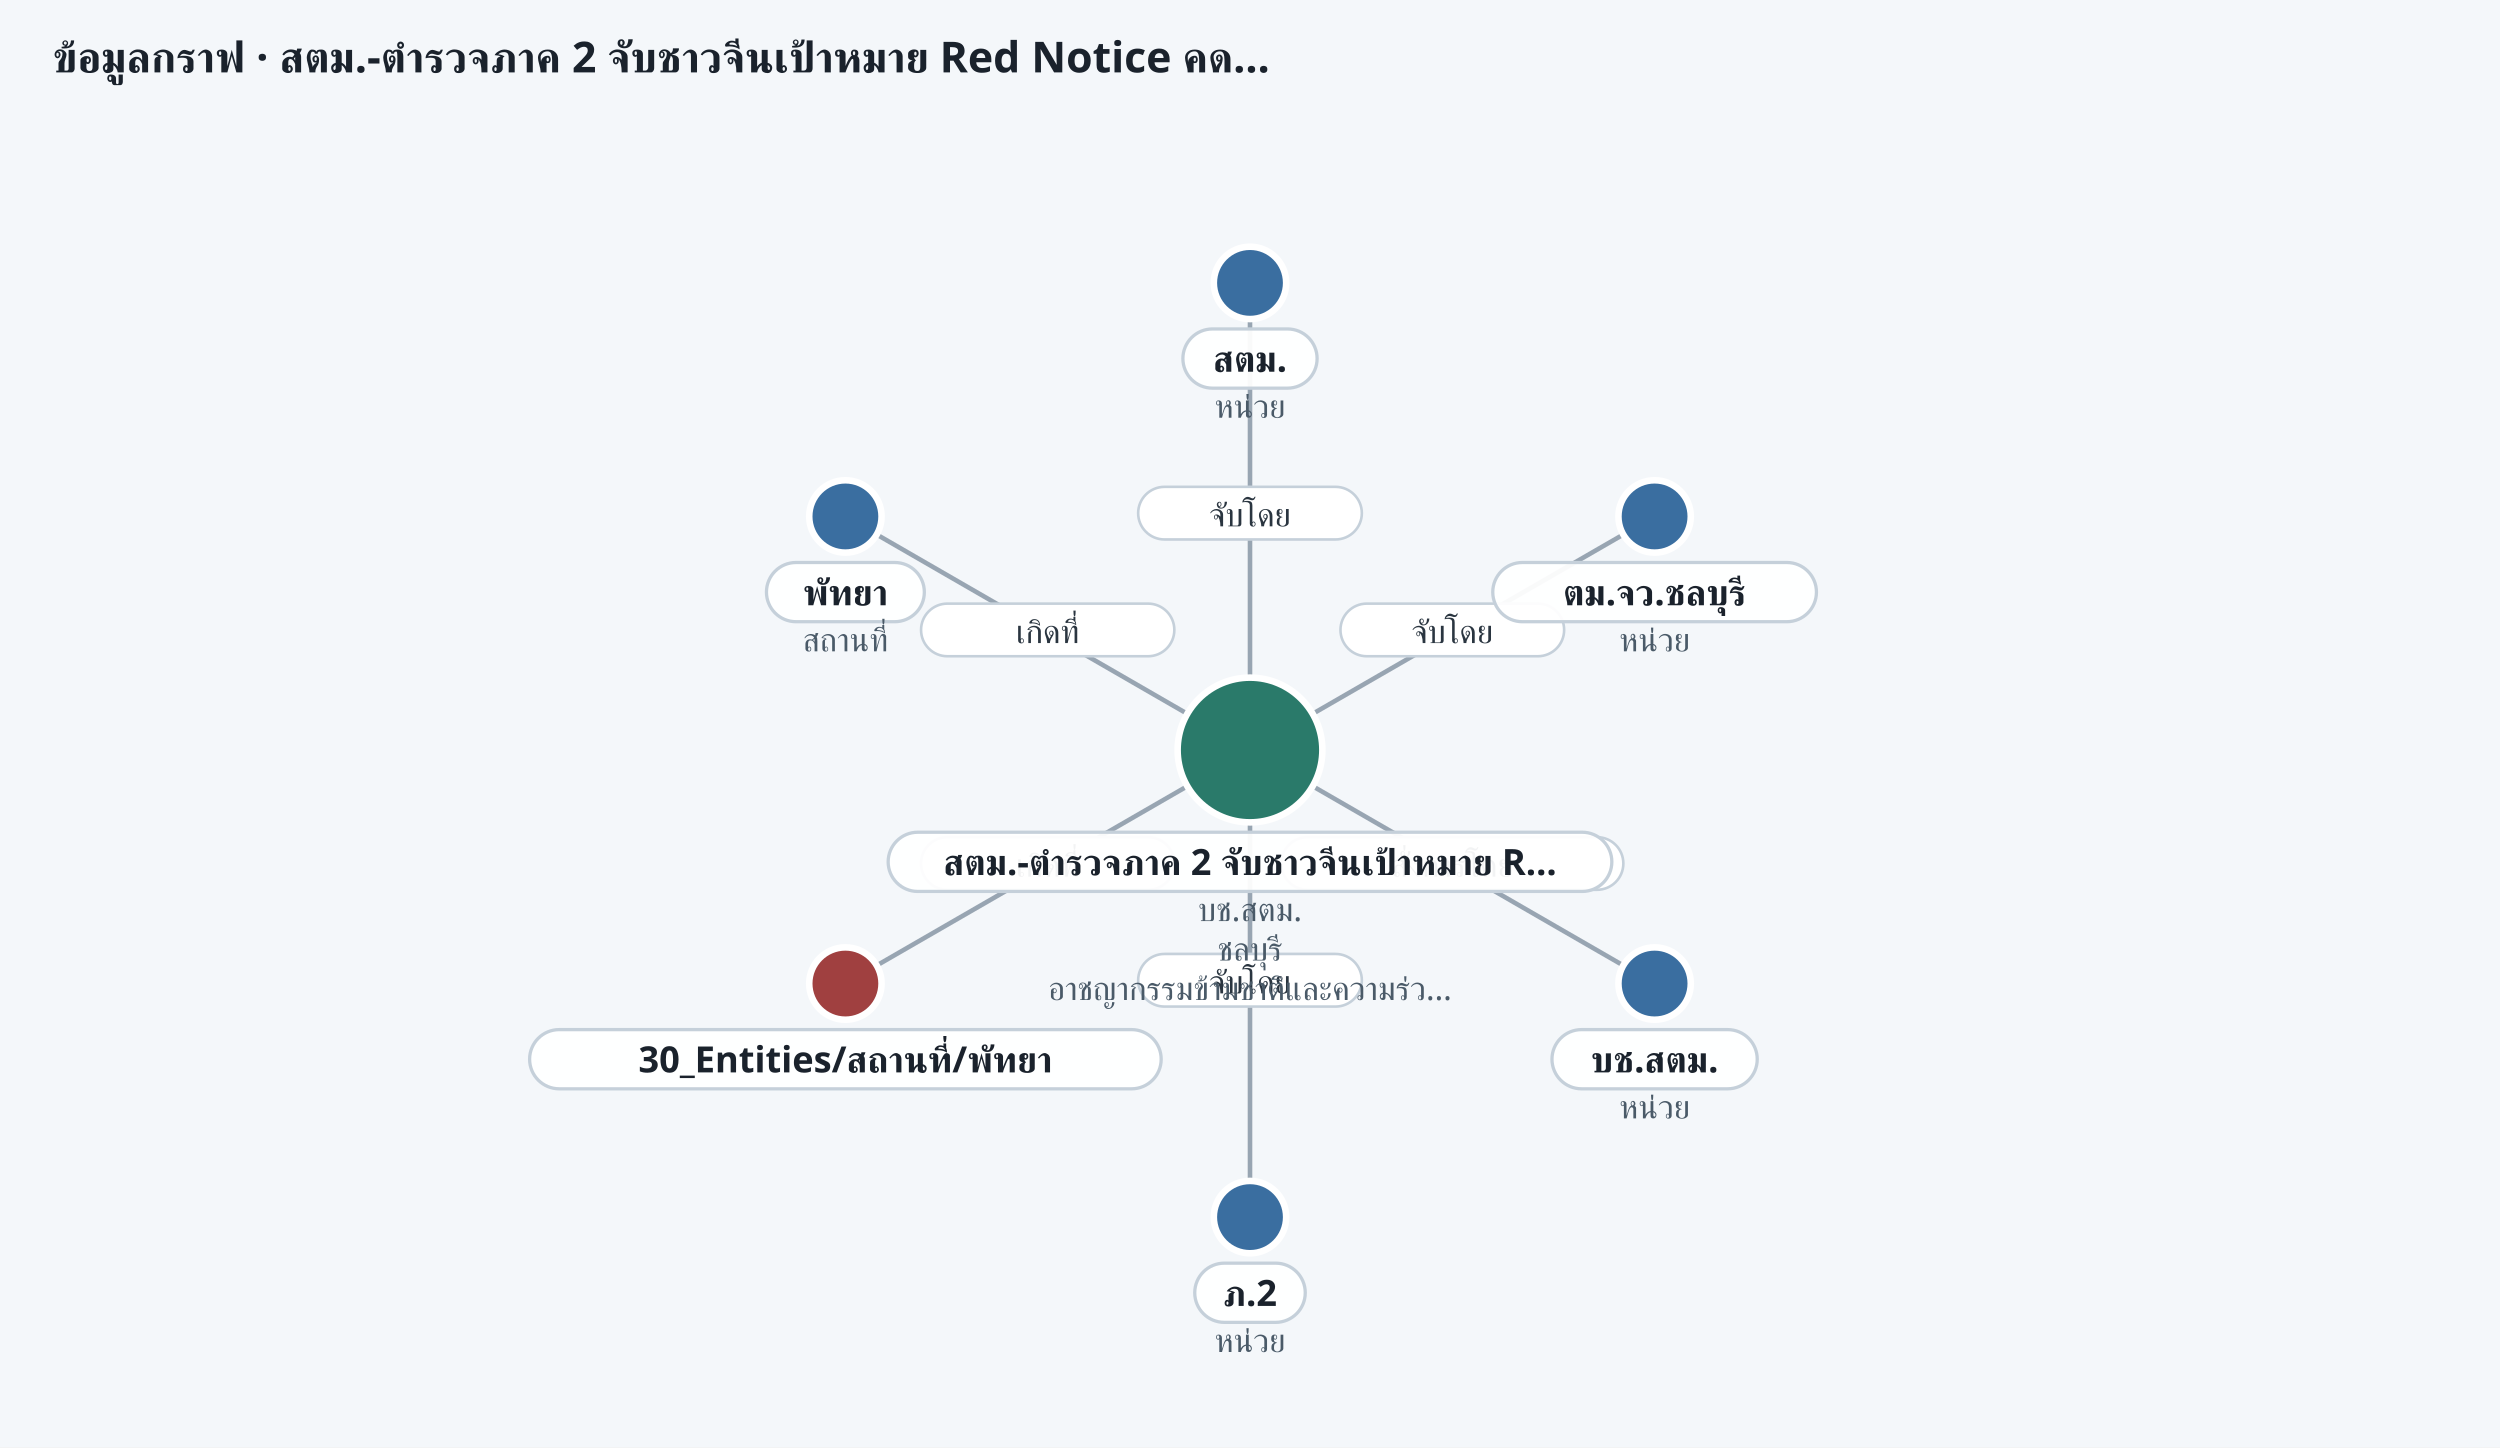
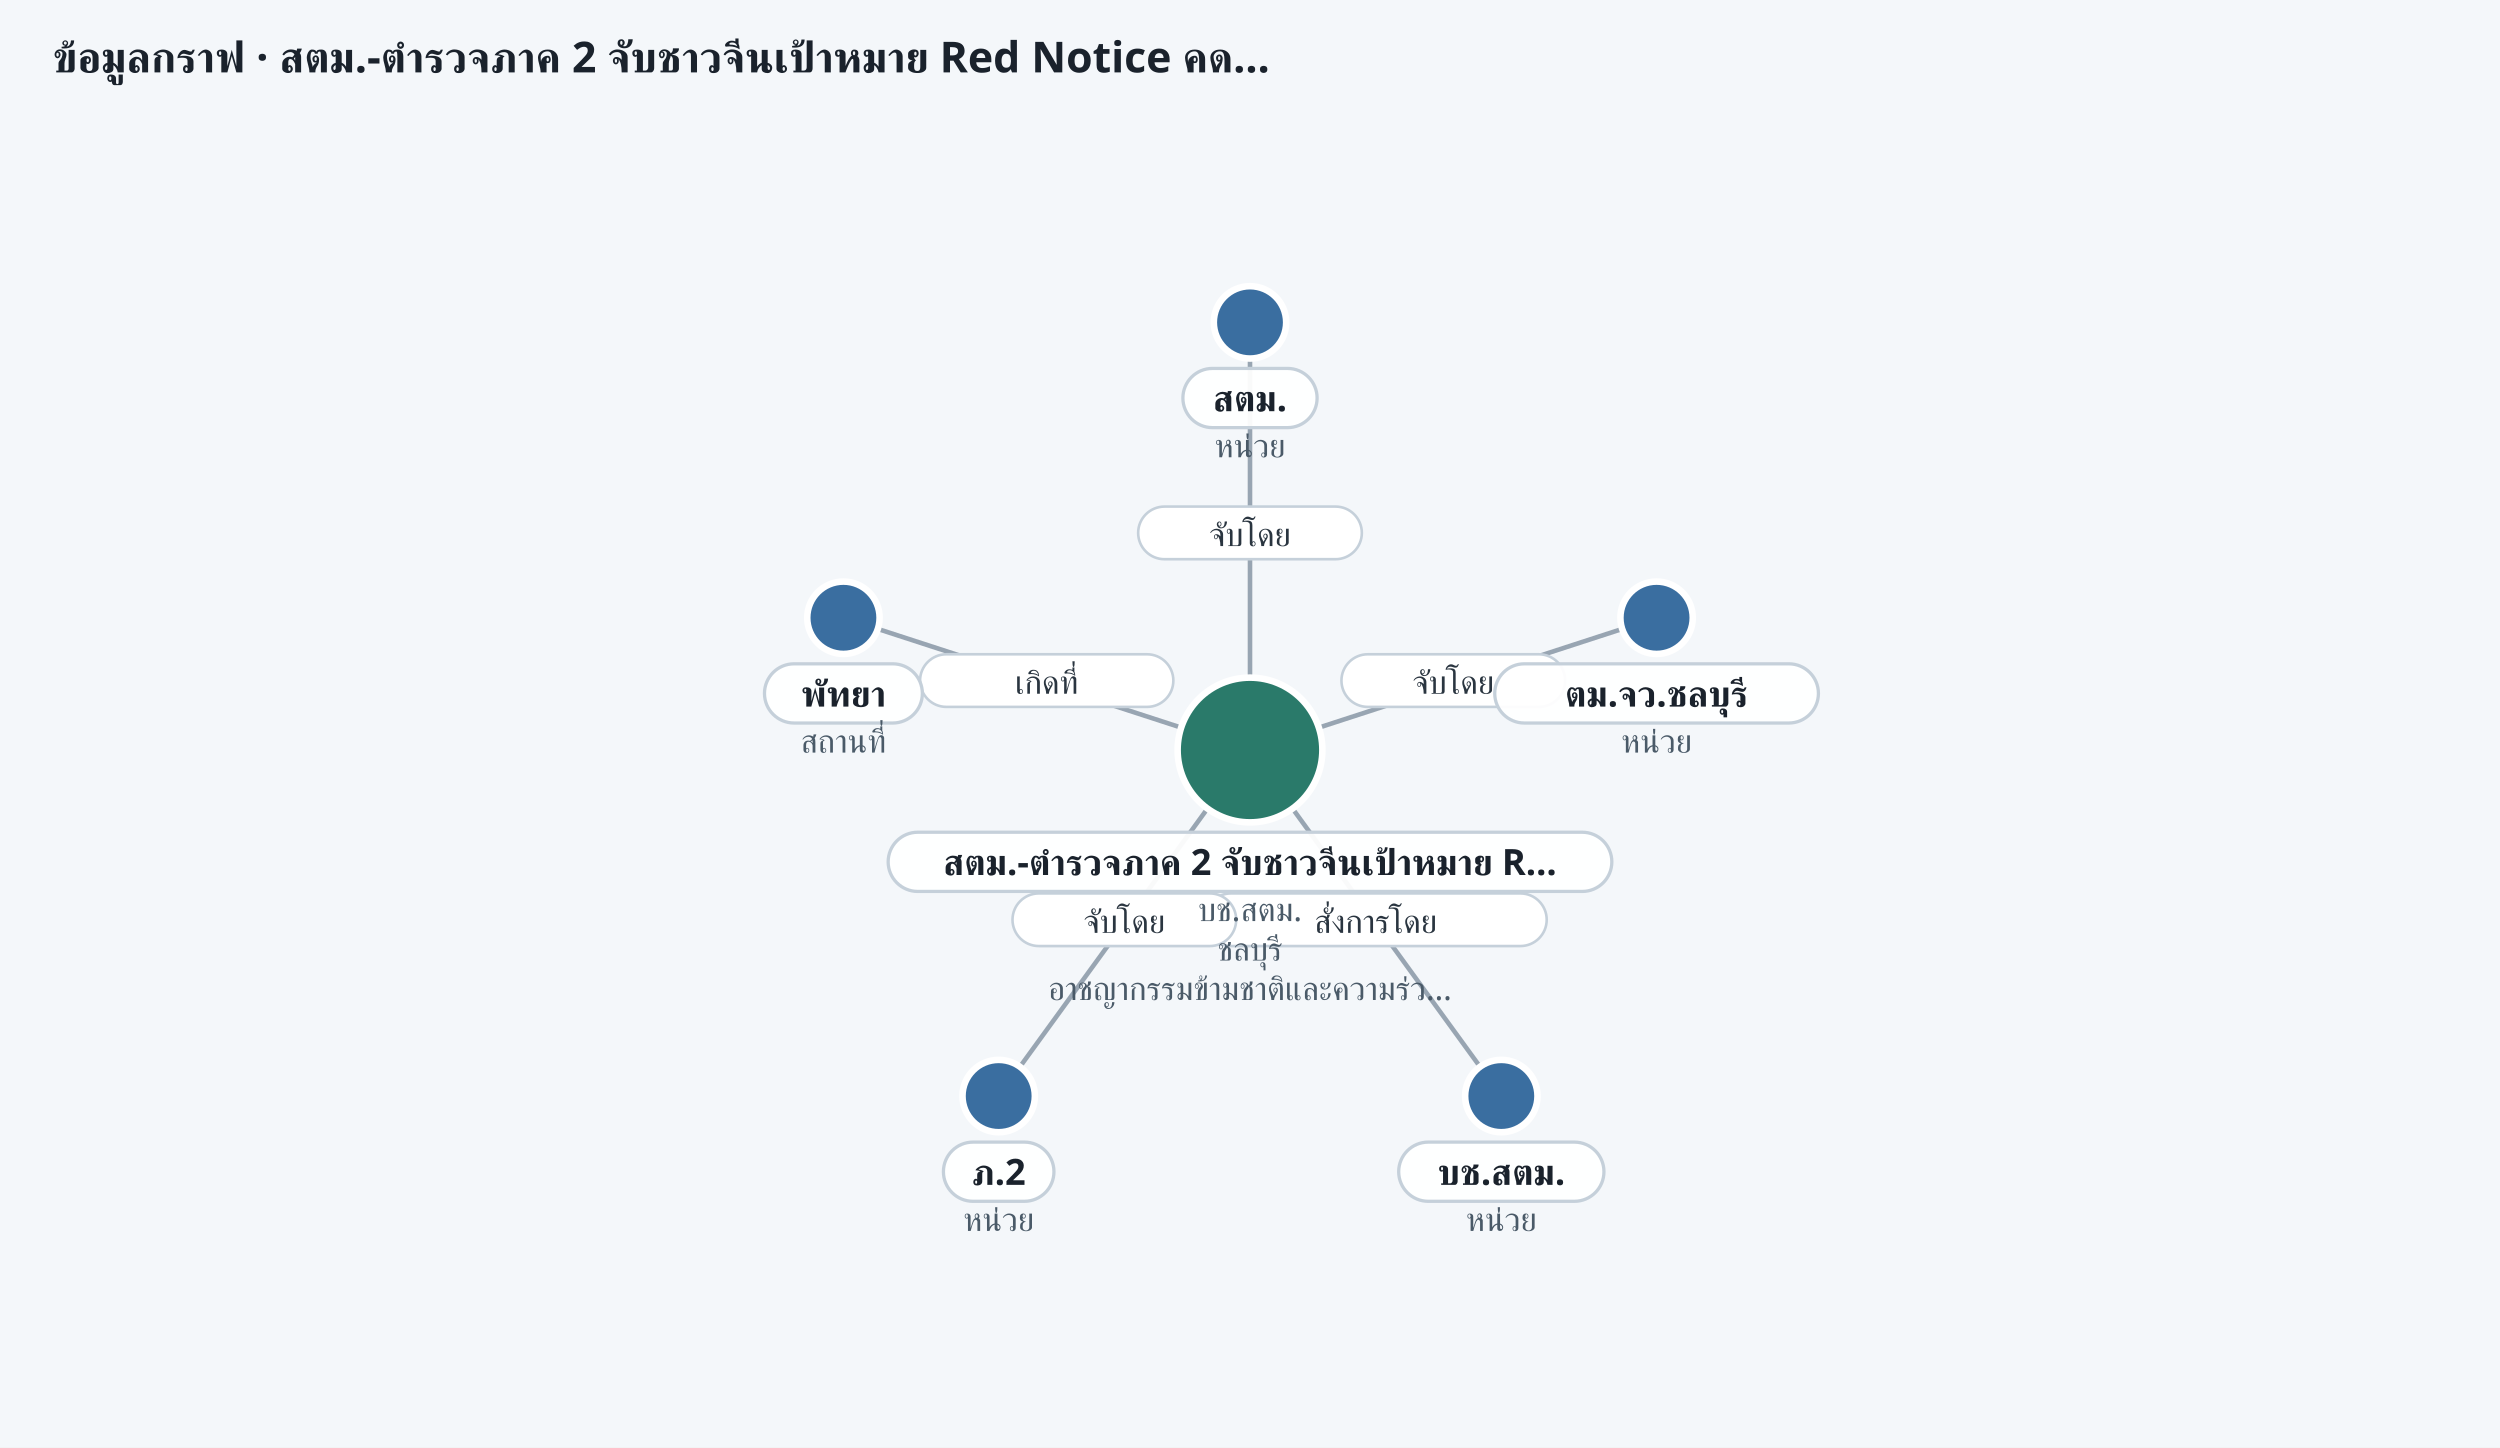
<svg xmlns="http://www.w3.org/2000/svg" width="760" height="440" viewBox="0 0 760 440" role="img" aria-label="ego graph 20261022-transnat-pattaya-redcnotice">
  <rect width="100%" height="100%" fill="#f4f7fa" />
  <text x="16" y="22" font-size="13" font-weight="700" fill="#1a222c" font-family="Sarabun, Anuphan, sans-serif">ข้อมูลกราฟ · สตม.-ตำรวจภาค 2 จับชาวจีนเป้าหมาย Red Notice คด…</text>
-   <line x1="380.0" y1="228.0" x2="380.0" y2="86.0" stroke="#7a8a9a" stroke-width="1.4" opacity="0.75" />
-   <rect x="346.0" y="148.0" width="68.0" height="16" rx="8" fill="#fff" stroke="#c5d0da" stroke-width="0.8" />
-   <text x="380.0" y="160.0" text-anchor="middle" font-size="10" fill="#2a3540" font-family="Sarabun, Anuphan, sans-serif">จับโดย</text>
-   <line x1="380.0" y1="228.0" x2="503.0" y2="157.0" stroke="#7a8a9a" stroke-width="1.4" opacity="0.75" />
-   <rect x="407.5" y="183.5" width="68.0" height="16" rx="8" fill="#fff" stroke="#c5d0da" stroke-width="0.8" />
-   <text x="441.5" y="195.5" text-anchor="middle" font-size="10" fill="#2a3540" font-family="Sarabun, Anuphan, sans-serif">จับโดย</text>
-   <line x1="380.0" y1="228.0" x2="503.0" y2="299.0" stroke="#7a8a9a" stroke-width="1.4" opacity="0.75" />
-   <rect x="389.5" y="254.5" width="104.0" height="16" rx="8" fill="#fff" stroke="#c5d0da" stroke-width="0.8" />
-   <text x="441.5" y="266.5" text-anchor="middle" font-size="10" fill="#2a3540" font-family="Sarabun, Anuphan, sans-serif">สั่งการโดย</text>
-   <line x1="380.0" y1="228.0" x2="380.0" y2="370.0" stroke="#7a8a9a" stroke-width="1.4" opacity="0.75" />
-   <rect x="346.0" y="290.0" width="68.0" height="16" rx="8" fill="#fff" stroke="#c5d0da" stroke-width="0.8" />
-   <text x="380.0" y="302.0" text-anchor="middle" font-size="10" fill="#2a3540" font-family="Sarabun, Anuphan, sans-serif">จับโดย</text>
-   <line x1="380.0" y1="228.0" x2="257.0" y2="299.0" stroke="#7a8a9a" stroke-width="1.4" opacity="0.75" />
-   <rect x="280.0" y="254.5" width="77.0" height="16" rx="8" fill="#fff" stroke="#c5d0da" stroke-width="0.8" />
-   <text x="318.5" y="266.5" text-anchor="middle" font-size="10" fill="#2a3540" font-family="Sarabun, Anuphan, sans-serif">เกิดที่</text>
-   <line x1="380.0" y1="228.0" x2="257.0" y2="157.0" stroke="#7a8a9a" stroke-width="1.4" opacity="0.75" />
-   <rect x="280.0" y="183.5" width="77.0" height="16" rx="8" fill="#fff" stroke="#c5d0da" stroke-width="0.8" />
-   <text x="318.5" y="195.5" text-anchor="middle" font-size="10" fill="#2a3540" font-family="Sarabun, Anuphan, sans-serif">เกิดที่</text>
+   <line x1="380.0" y1="228.0" x2="380.0" y2="98.0" stroke="#7a8a9a" stroke-width="1.4" opacity="0.75" />
+   <rect x="346.0" y="154.0" width="68.0" height="16" rx="8" fill="#fff" stroke="#c5d0da" stroke-width="0.8" />
+   <text x="380.0" y="166.0" text-anchor="middle" font-size="10" fill="#2a3540" font-family="Sarabun, Anuphan, sans-serif">จับโดย</text>
+   <line x1="380.0" y1="228.0" x2="503.6" y2="187.8" stroke="#7a8a9a" stroke-width="1.4" opacity="0.75" />
+   <rect x="407.8" y="198.9" width="68.0" height="16" rx="8" fill="#fff" stroke="#c5d0da" stroke-width="0.8" />
+   <text x="441.8" y="210.9" text-anchor="middle" font-size="10" fill="#2a3540" font-family="Sarabun, Anuphan, sans-serif">จับโดย</text>
+   <line x1="380.0" y1="228.0" x2="456.4" y2="333.2" stroke="#7a8a9a" stroke-width="1.4" opacity="0.75" />
+   <rect x="366.2" y="271.6" width="104.0" height="16" rx="8" fill="#fff" stroke="#c5d0da" stroke-width="0.8" />
+   <text x="418.2" y="283.6" text-anchor="middle" font-size="10" fill="#2a3540" font-family="Sarabun, Anuphan, sans-serif">สั่งการโดย</text>
+   <line x1="380.0" y1="228.0" x2="303.6" y2="333.2" stroke="#7a8a9a" stroke-width="1.4" opacity="0.75" />
+   <rect x="307.8" y="271.6" width="68.0" height="16" rx="8" fill="#fff" stroke="#c5d0da" stroke-width="0.8" />
+   <text x="341.8" y="283.6" text-anchor="middle" font-size="10" fill="#2a3540" font-family="Sarabun, Anuphan, sans-serif">จับโดย</text>
+   <line x1="380.0" y1="228.0" x2="256.4" y2="187.8" stroke="#7a8a9a" stroke-width="1.4" opacity="0.75" />
+   <rect x="279.7" y="198.9" width="77.0" height="16" rx="8" fill="#fff" stroke="#c5d0da" stroke-width="0.8" />
+   <text x="318.2" y="210.9" text-anchor="middle" font-size="10" fill="#2a3540" font-family="Sarabun, Anuphan, sans-serif">เกิดที่</text>
  <circle cx="380.0" cy="228.0" r="22" fill="#2a7a6a" stroke="#fff" stroke-width="2" />
  <rect x="270.0" y="253.0" width="220.0" height="18" rx="9" fill="rgba(255,255,255,0.94)" stroke="#c5d0da" />
  <text x="380.0" y="266.0" text-anchor="middle" font-size="11" font-weight="600" fill="#1a222c" font-family="Sarabun, Anuphan, sans-serif">สตม.-ตำรวจภาค 2 จับชาวจีนเป้าหมาย R…</text>
  <text x="380.0" y="280.0" text-anchor="middle" font-size="10" fill="#4a5a68" font-family="Sarabun, Anuphan, sans-serif">บช.สตม.</text>
  <text x="380.0" y="292.0" text-anchor="middle" font-size="10" fill="#4a5a68" font-family="Sarabun, Anuphan, sans-serif">ชลบุรี</text>
  <text x="380.0" y="304.0" text-anchor="middle" font-size="10" fill="#4a5a68" font-family="Sarabun, Anuphan, sans-serif">อาชญากรรมข้ามชาติและความร่ว…</text>
-   <circle cx="380.0" cy="86.0" r="11" fill="#3a6ea0" stroke="#fff" stroke-width="2" />
-   <rect x="359.6" y="100.0" width="40.8" height="18" rx="9" fill="rgba(255,255,255,0.94)" stroke="#c5d0da" />
-   <text x="380.0" y="113.0" text-anchor="middle" font-size="11" font-weight="600" fill="#1a222c" font-family="Sarabun, Anuphan, sans-serif">สตม.</text>
-   <text x="380.0" y="127.0" text-anchor="middle" font-size="10" fill="#4a5a68" font-family="Sarabun, Anuphan, sans-serif">หน่วย</text>
-   <circle cx="503.0" cy="157.0" r="11" fill="#3a6ea0" stroke="#fff" stroke-width="2" />
-   <rect x="453.8" y="171.0" width="98.4" height="18" rx="9" fill="rgba(255,255,255,0.94)" stroke="#c5d0da" />
-   <text x="503.0" y="184.0" text-anchor="middle" font-size="11" font-weight="600" fill="#1a222c" font-family="Sarabun, Anuphan, sans-serif">ตม.จว.ชลบุรี</text>
-   <text x="503.0" y="198.0" text-anchor="middle" font-size="10" fill="#4a5a68" font-family="Sarabun, Anuphan, sans-serif">หน่วย</text>
-   <circle cx="503.0" cy="299.0" r="11" fill="#3a6ea0" stroke="#fff" stroke-width="2" />
-   <rect x="471.8" y="313.0" width="62.4" height="18" rx="9" fill="rgba(255,255,255,0.94)" stroke="#c5d0da" />
-   <text x="503.0" y="326.0" text-anchor="middle" font-size="11" font-weight="600" fill="#1a222c" font-family="Sarabun, Anuphan, sans-serif">บช.สตม.</text>
-   <text x="503.0" y="340.0" text-anchor="middle" font-size="10" fill="#4a5a68" font-family="Sarabun, Anuphan, sans-serif">หน่วย</text>
-   <circle cx="380.0" cy="370.0" r="11" fill="#3a6ea0" stroke="#fff" stroke-width="2" />
-   <rect x="363.2" y="384.0" width="33.6" height="18" rx="9" fill="rgba(255,255,255,0.94)" stroke="#c5d0da" />
-   <text x="380.0" y="397.0" text-anchor="middle" font-size="11" font-weight="600" fill="#1a222c" font-family="Sarabun, Anuphan, sans-serif">ภ.2</text>
-   <text x="380.0" y="411.0" text-anchor="middle" font-size="10" fill="#4a5a68" font-family="Sarabun, Anuphan, sans-serif">หน่วย</text>
-   <circle cx="257.0" cy="299.0" r="11" fill="#a04040" stroke="#fff" stroke-width="2" />
-   <rect x="161.0" y="313.0" width="192.0" height="18" rx="9" fill="rgba(255,255,255,0.94)" stroke="#c5d0da" />
-   <text x="257.0" y="326.0" text-anchor="middle" font-size="11" font-weight="600" fill="#1a222c" font-family="Sarabun, Anuphan, sans-serif">30_Entities/สถานที่/พัทยา</text>
-   <circle cx="257.0" cy="157.0" r="11" fill="#3a6ea0" stroke="#fff" stroke-width="2" />
-   <rect x="233.0" y="171.0" width="48.0" height="18" rx="9" fill="rgba(255,255,255,0.94)" stroke="#c5d0da" />
-   <text x="257.0" y="184.0" text-anchor="middle" font-size="11" font-weight="600" fill="#1a222c" font-family="Sarabun, Anuphan, sans-serif">พัทยา</text>
-   <text x="257.0" y="198.0" text-anchor="middle" font-size="10" fill="#4a5a68" font-family="Sarabun, Anuphan, sans-serif">สถานที่</text>
+   <circle cx="380.0" cy="98.0" r="11" fill="#3a6ea0" stroke="#fff" stroke-width="2" />
+   <rect x="359.6" y="112.0" width="40.8" height="18" rx="9" fill="rgba(255,255,255,0.94)" stroke="#c5d0da" />
+   <text x="380.0" y="125.0" text-anchor="middle" font-size="11" font-weight="600" fill="#1a222c" font-family="Sarabun, Anuphan, sans-serif">สตม.</text>
+   <text x="380.0" y="139.0" text-anchor="middle" font-size="10" fill="#4a5a68" font-family="Sarabun, Anuphan, sans-serif">หน่วย</text>
+   <circle cx="503.6" cy="187.8" r="11" fill="#3a6ea0" stroke="#fff" stroke-width="2" />
+   <rect x="454.4" y="201.8" width="98.4" height="18" rx="9" fill="rgba(255,255,255,0.94)" stroke="#c5d0da" />
+   <text x="503.6" y="214.8" text-anchor="middle" font-size="11" font-weight="600" fill="#1a222c" font-family="Sarabun, Anuphan, sans-serif">ตม.จว.ชลบุรี</text>
+   <text x="503.6" y="228.8" text-anchor="middle" font-size="10" fill="#4a5a68" font-family="Sarabun, Anuphan, sans-serif">หน่วย</text>
+   <circle cx="456.4" cy="333.2" r="11" fill="#3a6ea0" stroke="#fff" stroke-width="2" />
+   <rect x="425.2" y="347.2" width="62.4" height="18" rx="9" fill="rgba(255,255,255,0.94)" stroke="#c5d0da" />
+   <text x="456.4" y="360.2" text-anchor="middle" font-size="11" font-weight="600" fill="#1a222c" font-family="Sarabun, Anuphan, sans-serif">บช.สตม.</text>
+   <text x="456.4" y="374.2" text-anchor="middle" font-size="10" fill="#4a5a68" font-family="Sarabun, Anuphan, sans-serif">หน่วย</text>
+   <circle cx="303.6" cy="333.2" r="11" fill="#3a6ea0" stroke="#fff" stroke-width="2" />
+   <rect x="286.8" y="347.2" width="33.6" height="18" rx="9" fill="rgba(255,255,255,0.94)" stroke="#c5d0da" />
+   <text x="303.6" y="360.2" text-anchor="middle" font-size="11" font-weight="600" fill="#1a222c" font-family="Sarabun, Anuphan, sans-serif">ภ.2</text>
+   <text x="303.6" y="374.2" text-anchor="middle" font-size="10" fill="#4a5a68" font-family="Sarabun, Anuphan, sans-serif">หน่วย</text>
+   <circle cx="256.4" cy="187.8" r="11" fill="#3a6ea0" stroke="#fff" stroke-width="2" />
+   <rect x="232.4" y="201.8" width="48.0" height="18" rx="9" fill="rgba(255,255,255,0.94)" stroke="#c5d0da" />
+   <text x="256.4" y="214.8" text-anchor="middle" font-size="11" font-weight="600" fill="#1a222c" font-family="Sarabun, Anuphan, sans-serif">พัทยา</text>
+   <text x="256.4" y="228.8" text-anchor="middle" font-size="10" fill="#4a5a68" font-family="Sarabun, Anuphan, sans-serif">สถานที่</text>
</svg>
